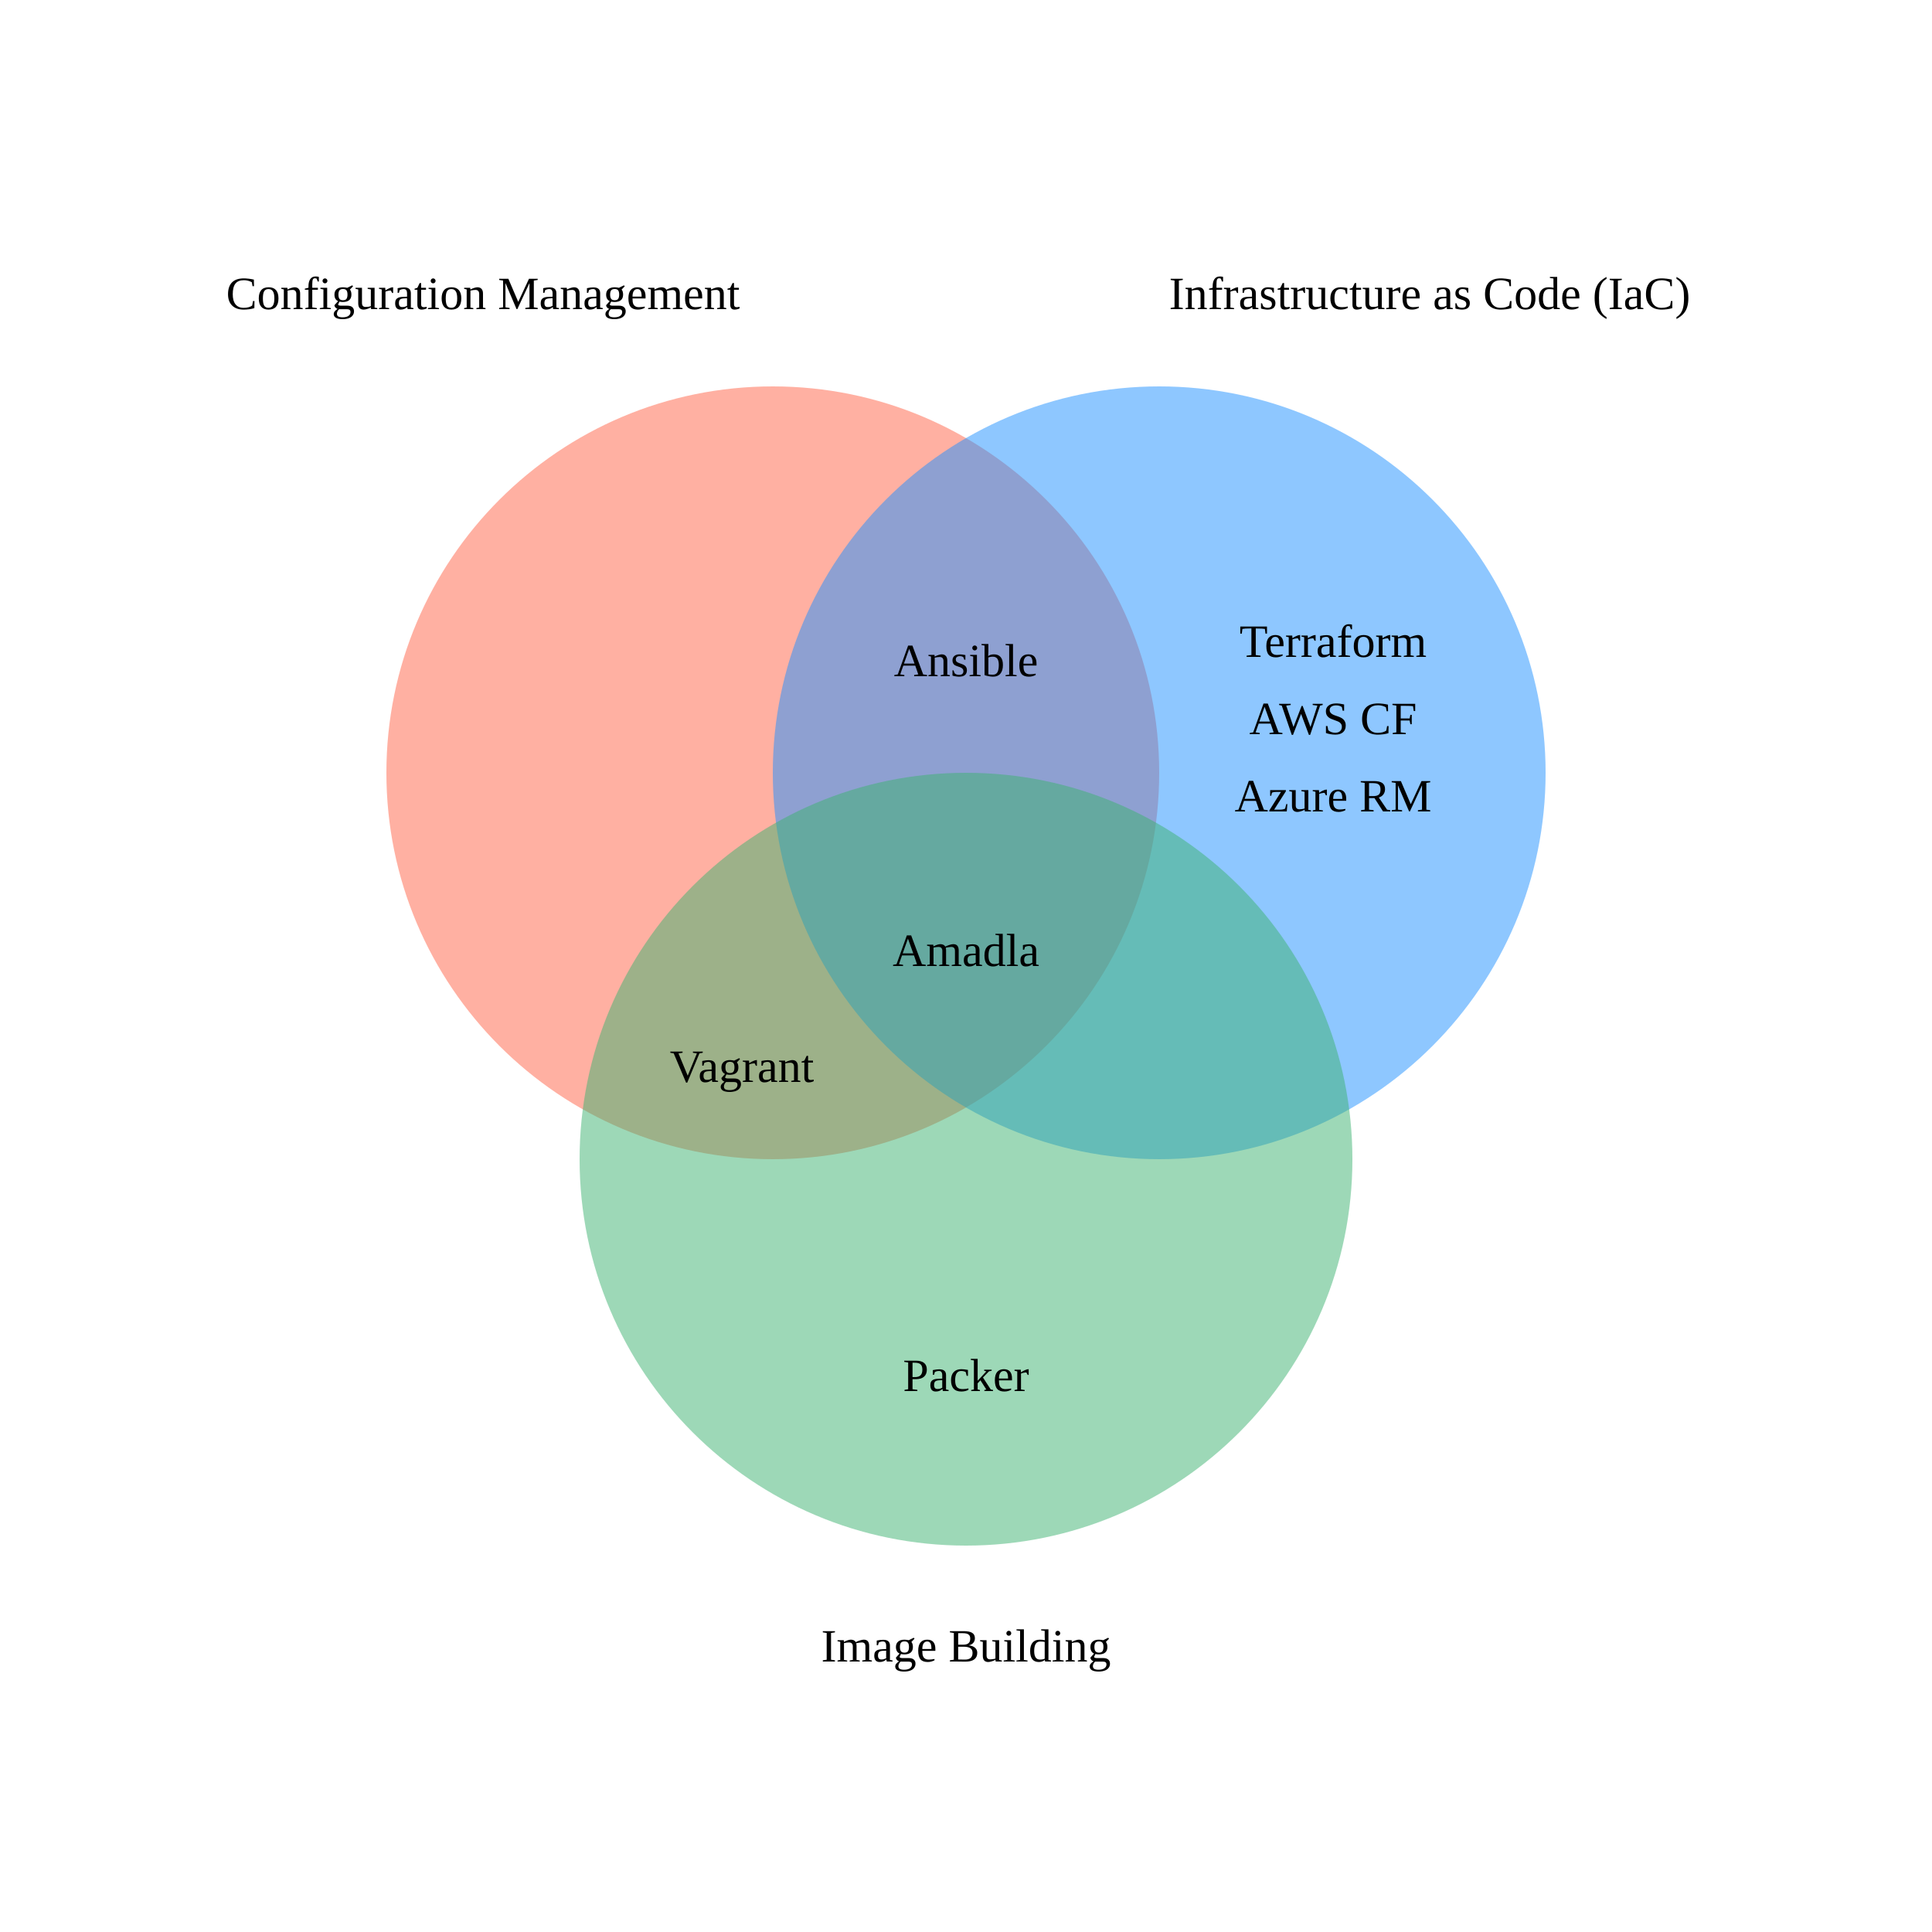
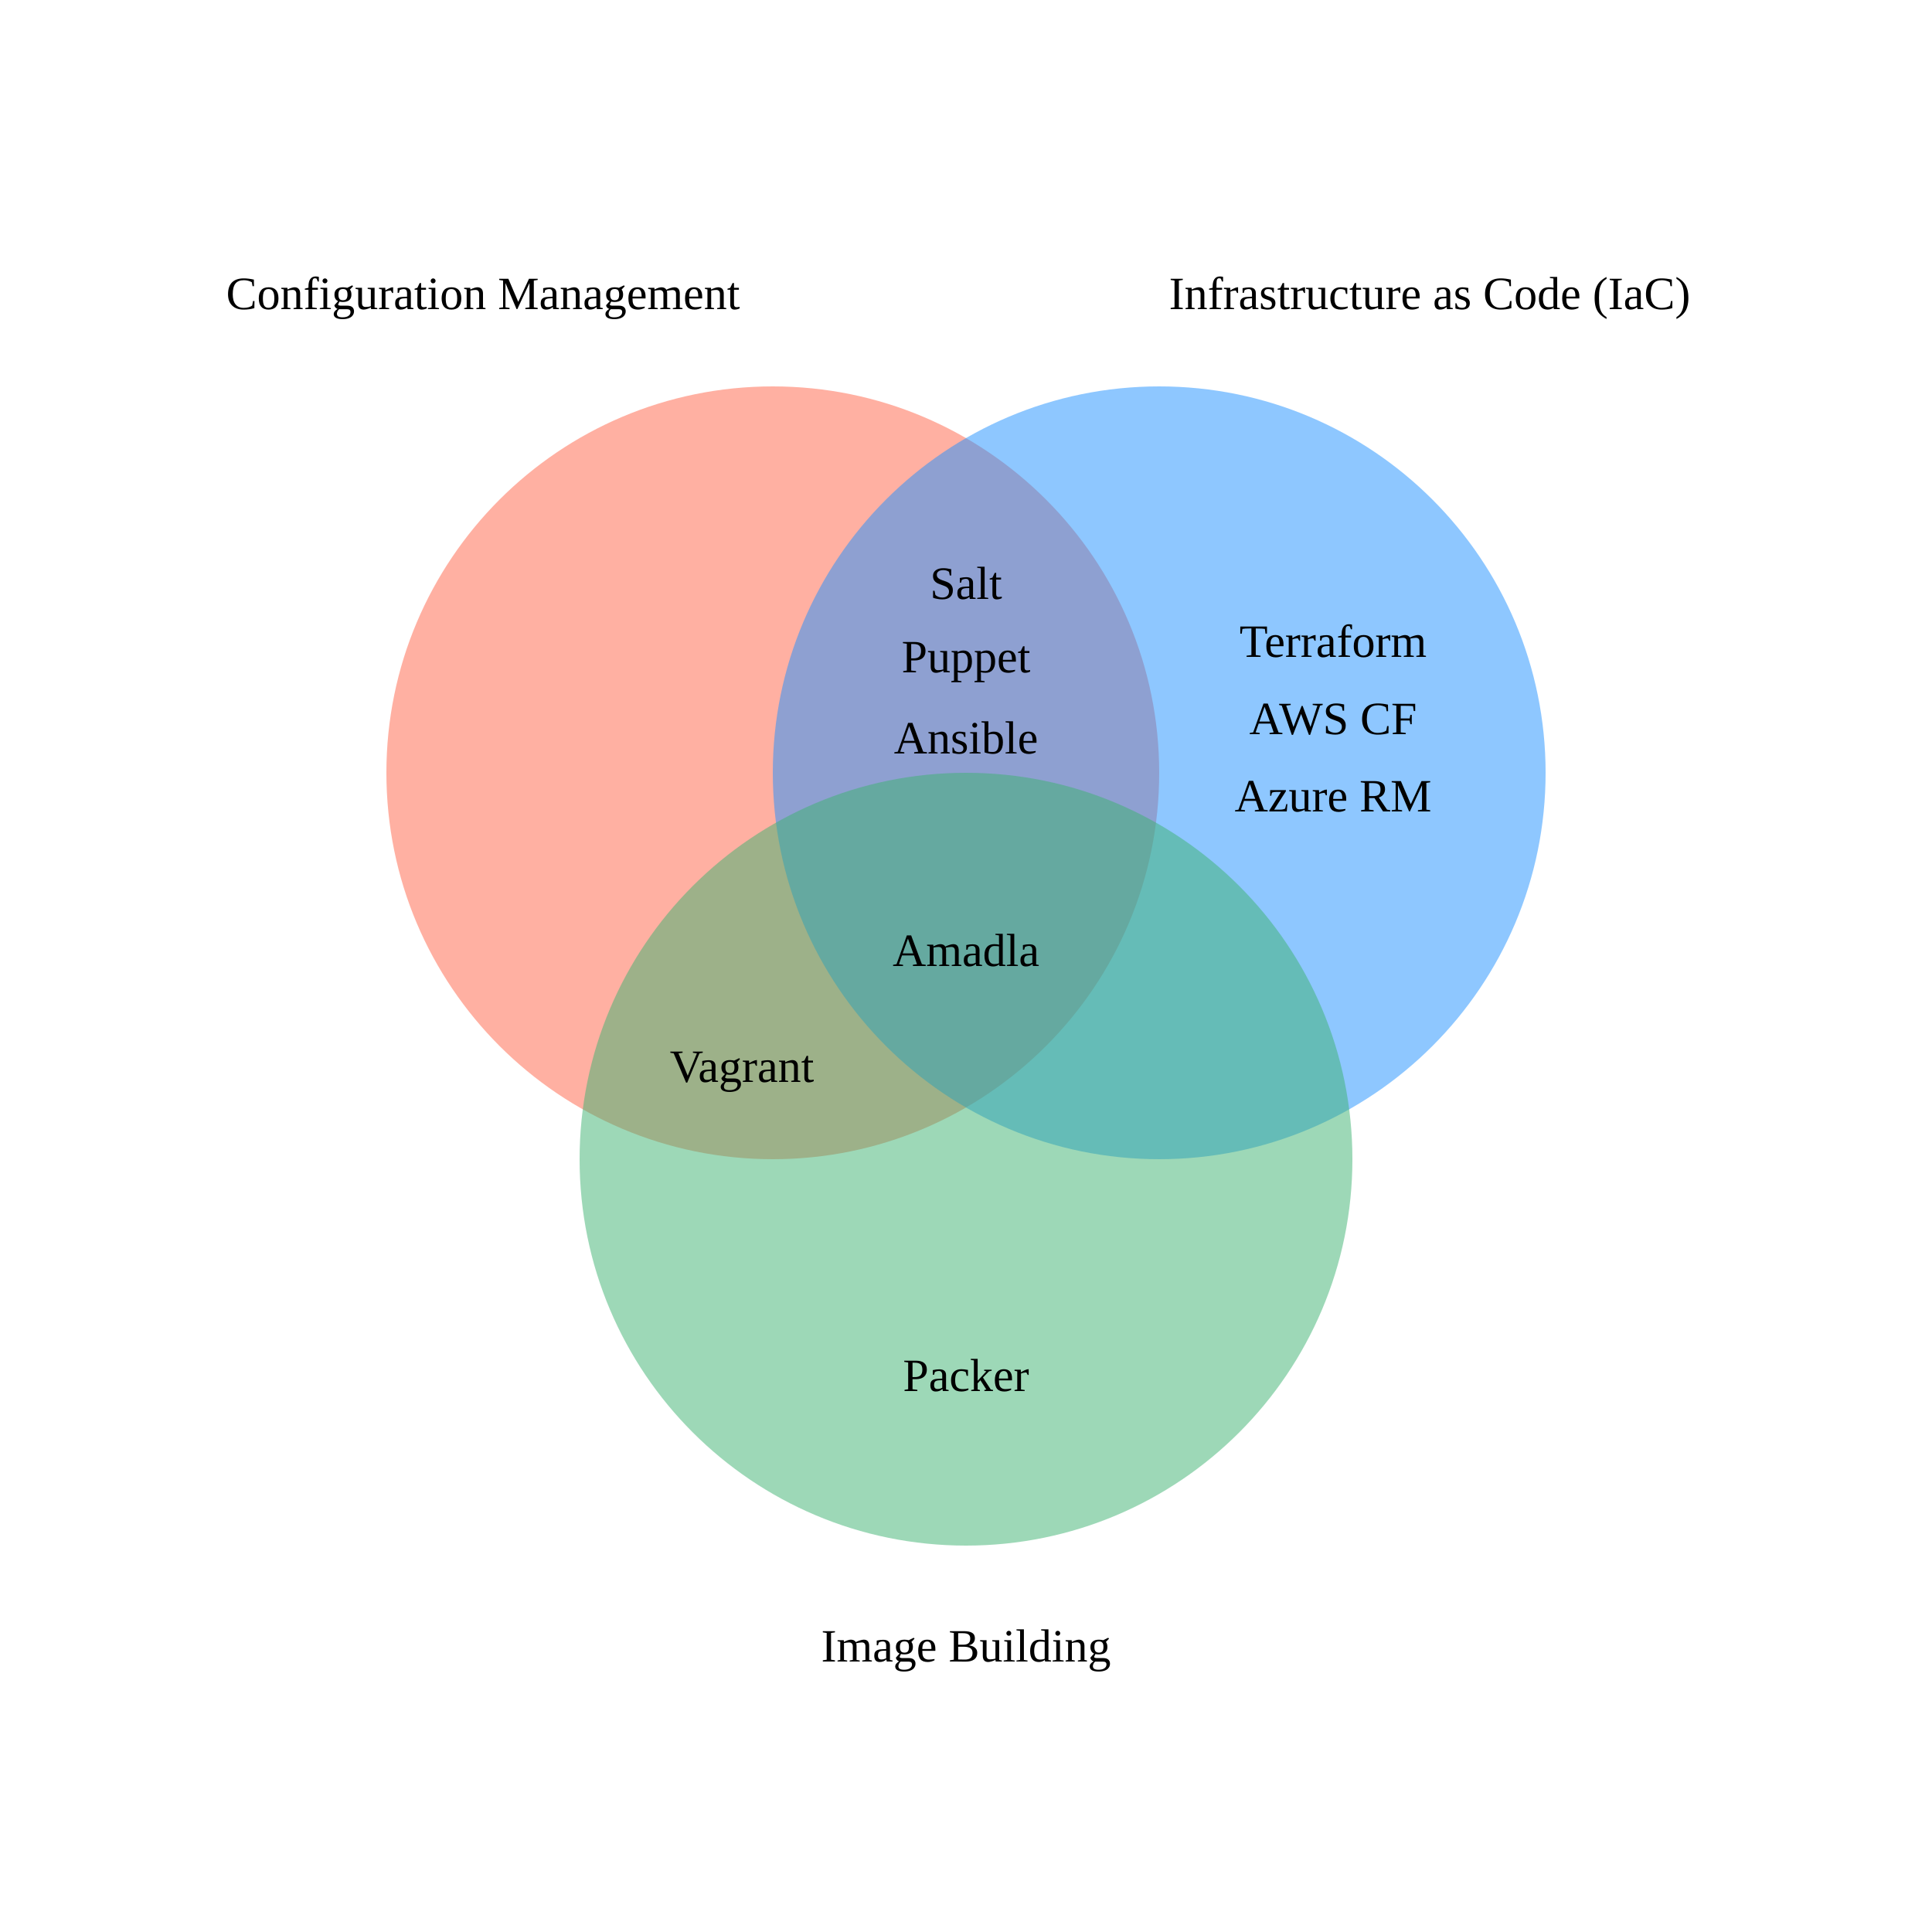
<svg xmlns="http://www.w3.org/2000/svg" width="500" height="500" style="background-color: white;">
  <rect width="100%" height="100%" fill="white" />
  <circle cx="200" cy="200" r="100" fill="rgba(255, 99, 71, 0.5)" />
  <text x="125" y="80" text-anchor="middle" fill="black">Configuration Management</text>
  <circle cx="300" cy="200" r="100" fill="rgba(30, 144, 255, 0.5)" />
  <text x="370" y="80" text-anchor="middle" fill="black">Infrastructure as Code (IaC)</text>
  <text x="345" y="170" text-anchor="middle" fill="black">Terraform</text>
  <text x="345" y="190" text-anchor="middle" fill="black">AWS CF</text>
  <text x="345" y="210" text-anchor="middle" fill="black">Azure RM</text>
  <circle cx="250" cy="300" r="100" fill="rgba(60, 179, 113, 0.5)" />
  <text x="250" y="430" text-anchor="middle" fill="black">Image Building</text>
  <text x="250" y="360" text-anchor="middle" fill="black">Packer</text>
  <text x="250" y="250" text-anchor="middle" fill="black">Amadla</text>
  <text x="192" y="280" text-anchor="middle" fill="black">Vagrant</text>
-   <text x="250" y="175" text-anchor="middle" fill="black">Ansible</text>
+   <text x="250" y="155" text-anchor="middle" fill="black">Salt</text>
+   <text x="250" y="174" text-anchor="middle" fill="black">Puppet</text>
+   <text x="250" y="195" text-anchor="middle" fill="black">Ansible</text>
</svg>
